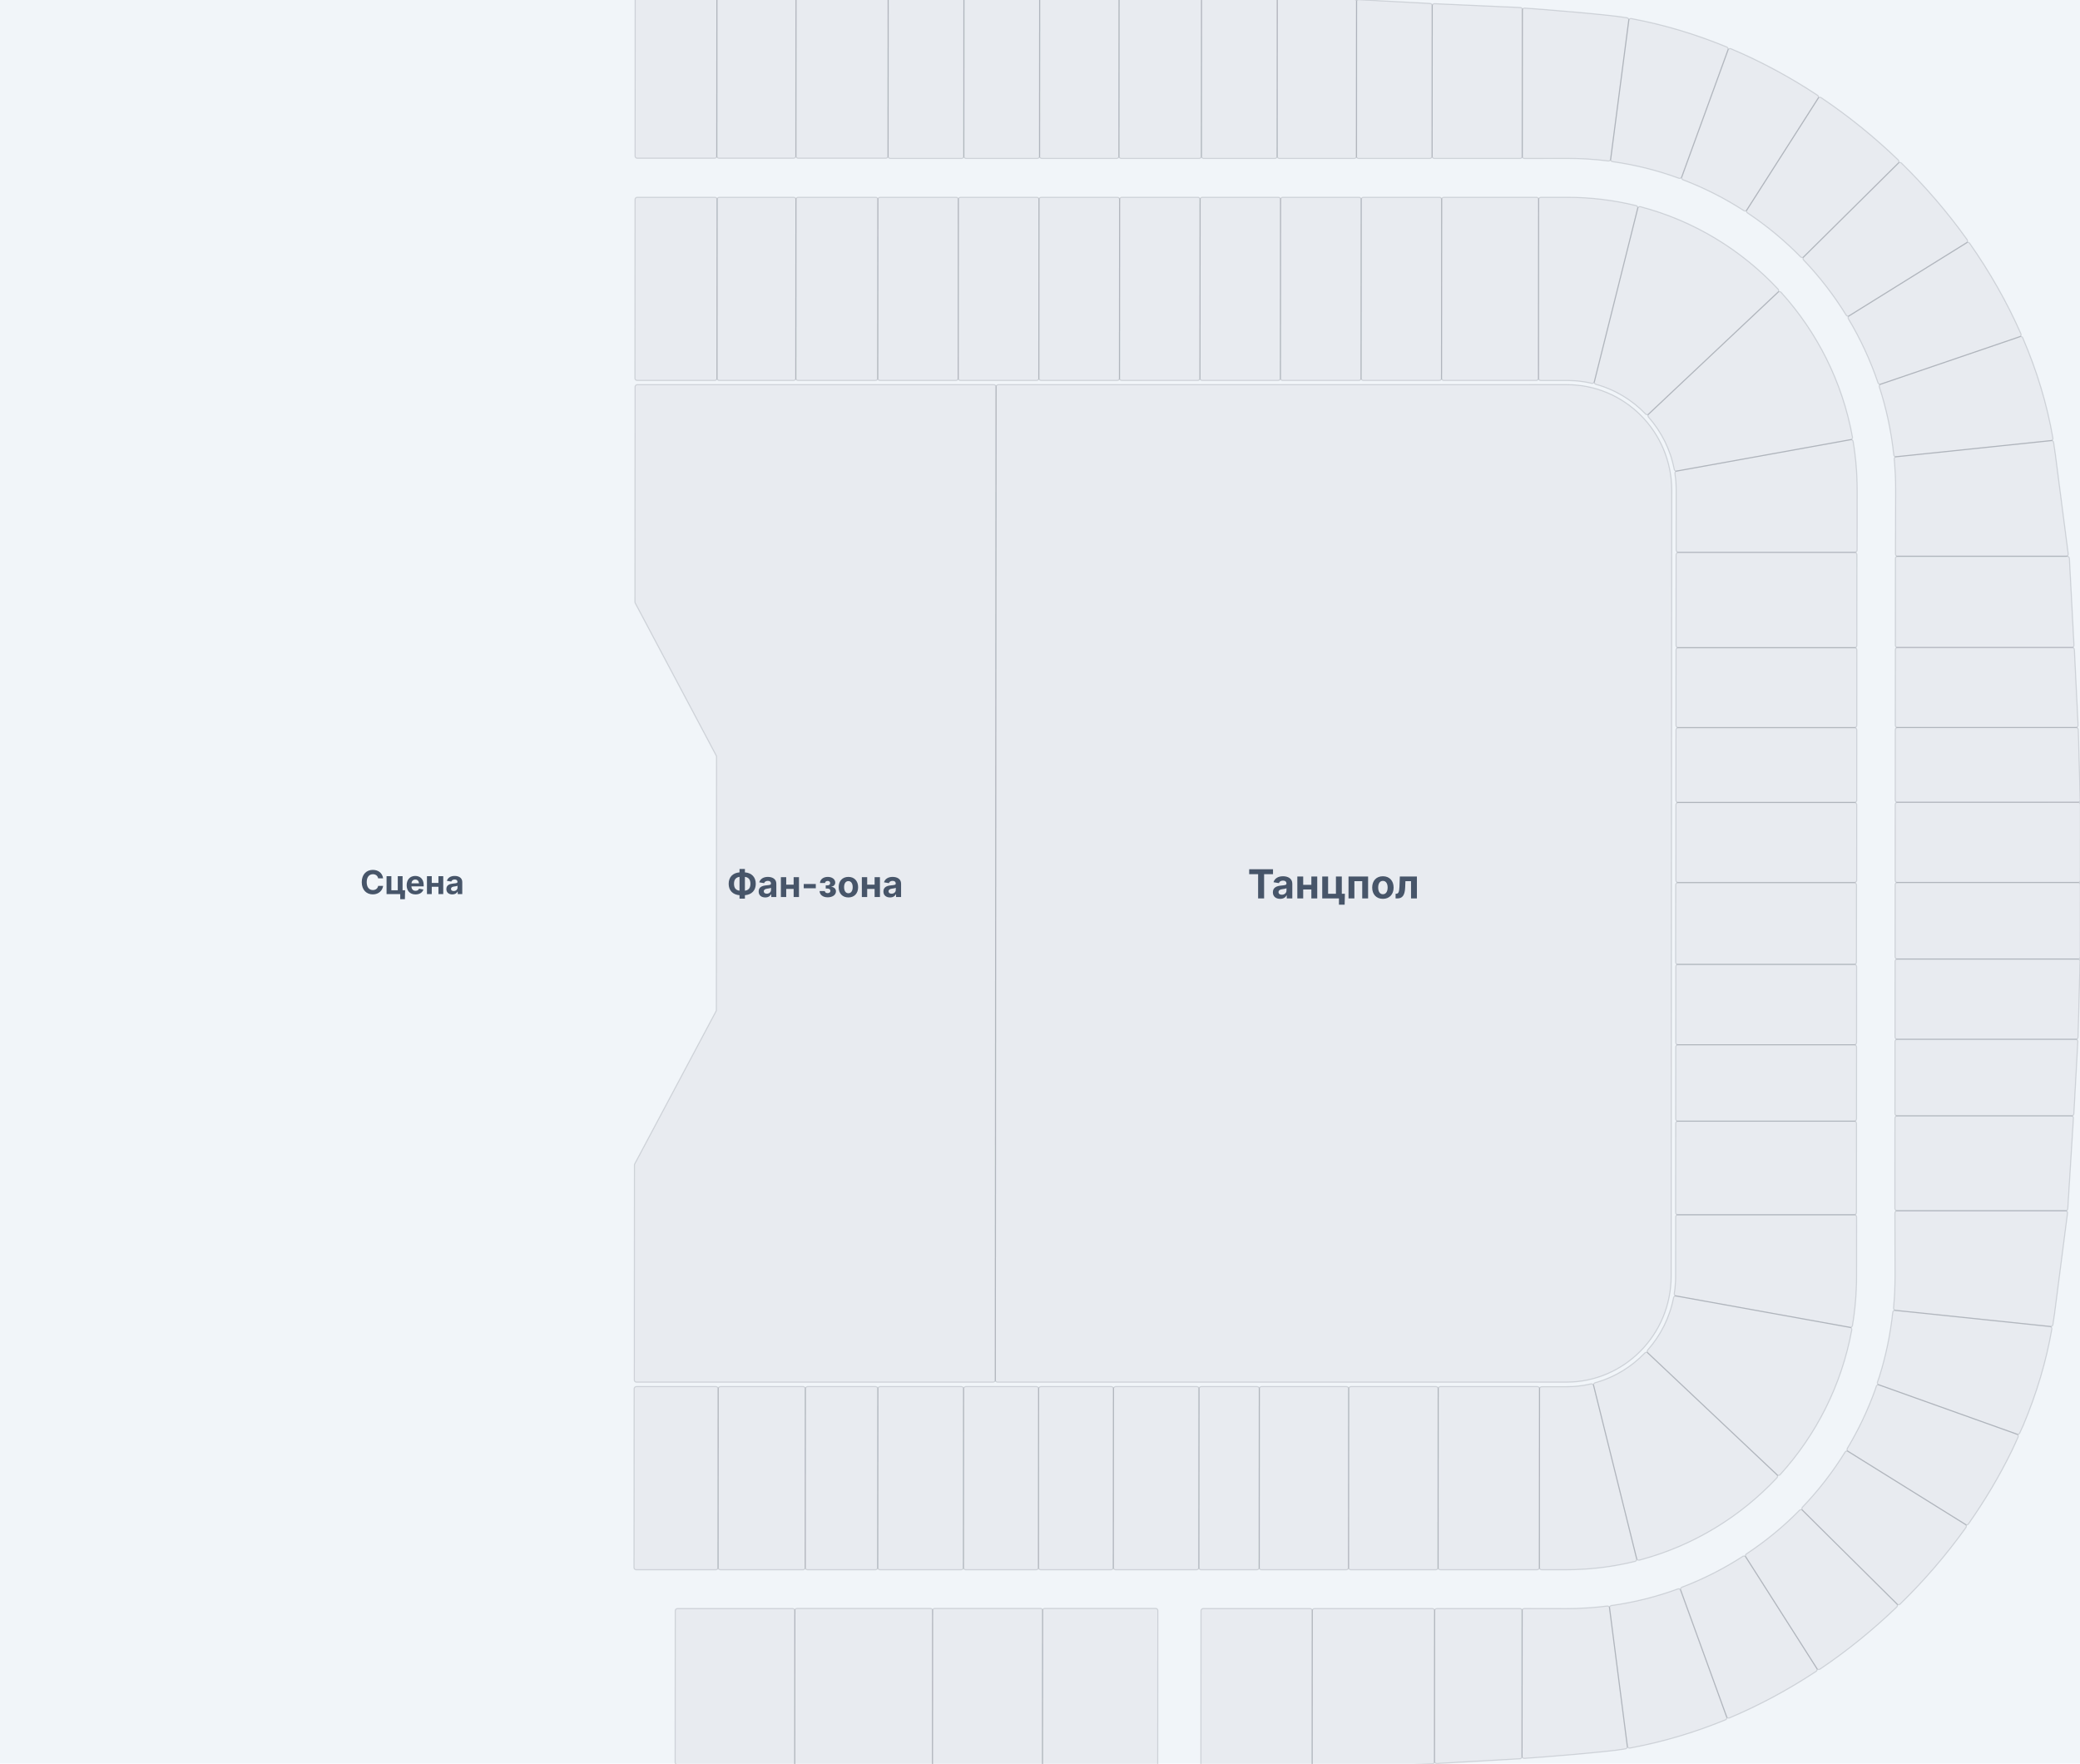
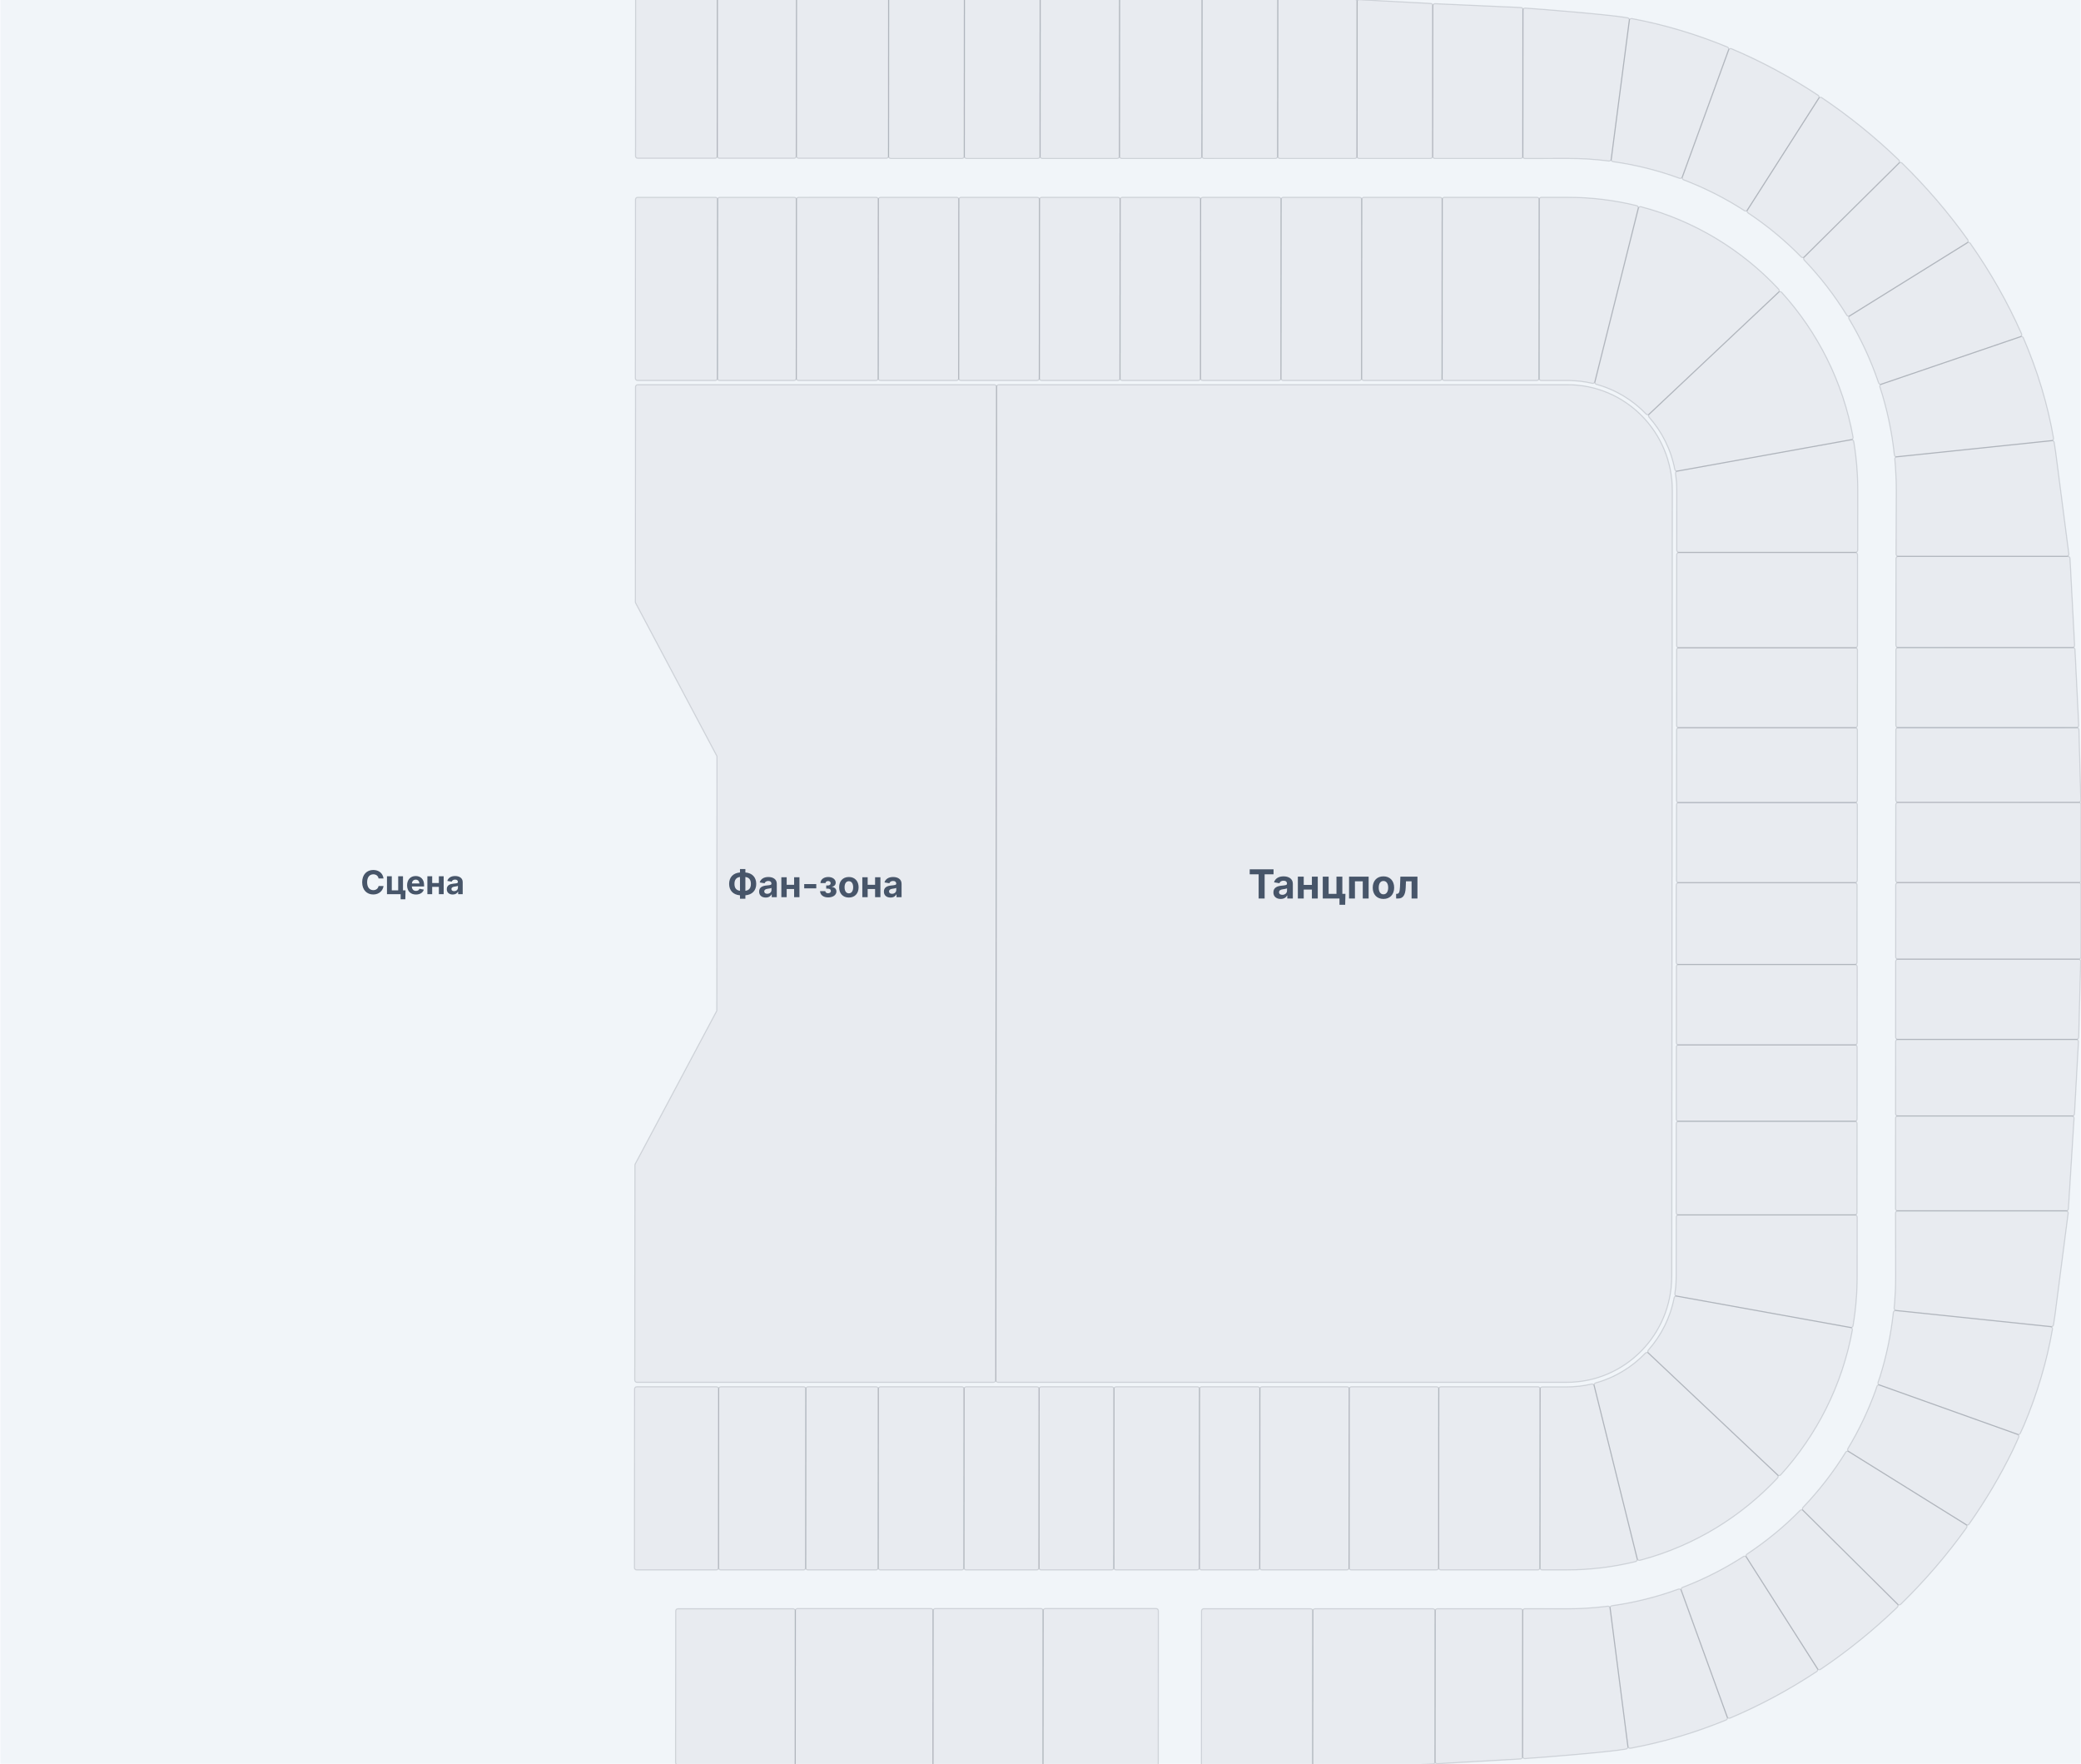
- <svg xmlns="http://www.w3.org/2000/svg" width="11413" height="9676" viewBox="0 0 11413 9676">
+ <svg xmlns="http://www.w3.org/2000/svg" width="1600" height="1356" viewBox="0 0 11413 9676">
  <rect x="0" y="0" width="11413" height="9676" fill="#f1f5f9" />
  <g id="luzhniki-concert-sectors" fill="rgba(15,23,42,0.04)" stroke="rgba(15,23,42,0.14)" stroke-width="6">
    <path data-id="103" data-type="level" data-name="Сектор C247" d="M 3933.724 -11.932 L 3933.052 856.34 C 3933.046 862.997 3927.7 868.394 3921.109 868.394 L 3496.498 868.399 C 3489.908 868.399 3484.57 863.002 3484.575 856.345 L 3485.247 -11.927 C 3485.252 -18.587 3490.599 -23.986 3497.19 -23.986 L 3921.801 -23.991 C 3928.391 -23.991 3933.729 -18.592 3933.724 -11.932 Z" />
    <path data-id="102" data-type="level" data-name="Сектор C246 (ограниченная видимость)" d="M 3945.039 -24.247 L 4354.735 -24.984 C 4361.316 -25.334 4366.928 -20.228 4367.269 -13.579 L 4366.612 856.335 C 4366.607 862.992 4361.26 868.389 4354.67 868.389 L 3944.975 868.394 C 3938.385 868.394 3933.046 862.997 3933.052 856.339 L 3933.724 -12.209 C 3933.729 -18.62 3938.701 -23.91 3945.039 -24.247 Z" />
    <path data-id="101" data-type="level" data-name="Сектор C245" d="M 4380.223 -26.006 L 4861.515 -26.011 C 4868.105 -26.011 4873.444 -20.612 4873.438 -13.952 L 4872.764 856.324 C 4872.759 862.984 4867.413 868.383 4860.822 868.384 L 4379.53 868.389 C 4372.94 868.389 4367.601 862.99 4367.607 856.33 L 4368.281 -13.946 C 4368.286 -20.607 4373.632 -26.006 4380.223 -26.006 Z" />
    <path data-id="100" data-type="level" data-name="Сектор C244" d="M 4885.38 -25.006 L 5277.175 -25.011 C 5283.766 -25.011 5289.104 -19.612 5289.099 -12.952 L 5288.425 857.324 C 5288.42 863.985 5283.073 869.384 5276.483 869.384 L 4884.687 869.388 C 4878.097 869.388 4872.758 863.989 4872.764 857.329 L 4873.438 -12.947 C 4873.443 -19.607 4878.789 -25.006 4885.38 -25.006 Z" />
    <path data-id="99" data-type="level" data-name="Сектор C243" d="M 5301.041 -25.011 L 5692.837 -25.015 C 5699.427 -25.015 5704.765 -19.616 5704.76 -12.956 L 5704.086 857.32 C 5704.081 863.98 5698.734 869.379 5692.144 869.379 L 5300.348 869.384 C 5293.758 869.384 5288.42 863.985 5288.425 857.324 L 5289.099 -12.952 C 5289.104 -19.612 5294.451 -25.011 5301.041 -25.011 Z" />
    <path data-id="98" data-type="level" data-name="Сектор C242" d="M 5716.703 -25.016 L 6128.386 -25.02 C 6134.977 -25.02 6140.315 -19.621 6140.31 -12.961 L 6139.636 857.315 C 6139.631 863.975 6134.284 869.374 6127.694 869.374 L 5716.01 869.379 C 5709.419 869.379 5704.081 863.98 5704.086 857.32 L 5704.76 -12.956 C 5704.765 -19.616 5710.112 -25.016 5716.703 -25.016 Z" />
    <path data-id="97" data-type="level" data-name="Сектор C241" d="M 6152.252 -25.02 L 6580.841 -25.025 C 6587.431 -25.025 6592.769 -19.626 6592.764 -12.966 L 6592.09 857.31 C 6592.085 863.97 6586.738 869.369 6580.148 869.369 L 6151.559 869.374 C 6144.969 869.374 6139.631 863.975 6139.636 857.315 L 6140.31 -12.961 C 6140.315 -19.621 6145.662 -25.02 6152.252 -25.02 Z" />
    <path data-id="96" data-type="level" data-name="Сектор C240" d="M 6604.706 -25.025 L 6996.502 -25.03 C 7003.092 -25.03 7008.431 -19.631 7008.425 -12.971 L 7007.751 857.305 C 7007.746 863.966 7002.4 869.365 6995.809 869.365 L 6604.014 869.369 C 6597.423 869.369 6592.085 863.97 6592.09 857.31 L 6592.764 -12.966 C 6592.769 -19.626 6598.116 -25.025 6604.706 -25.025 Z" />
    <path data-id="95" data-type="level" data-name="Сектор C239" d="M 7432.633 -3.126 C 7438.982 -2.804 7443.963 2.49 7443.958 8.912 L 7443.301 857.306 C 7443.296 863.963 7437.949 869.36 7431.359 869.36 L 7019.675 869.365 C 7013.085 869.365 7007.746 863.968 7007.751 857.311 L 7008.425 -11.971 C 7008.43 -18.628 7013.776 -24.025 7020.367 -24.025 C 7020.5 -24.025 7157.922 -17.059 7432.633 -3.126 Z" />
    <path data-id="94" data-type="level" data-name="Сектор C238" d="M 7847.311 18.922 C 7853.649 19.259 7858.613 24.548 7858.608 30.959 L 7857.968 857.301 C 7857.963 863.958 7852.616 869.355 7846.026 869.355 L 7454.23 869.36 C 7447.64 869.36 7442.301 863.963 7442.306 857.305 L 7442.963 10.133 C 7442.968 3.476 7448.314 -1.921 7454.905 -1.921 C 7455.044 -1.921 7585.846 5.026 7847.311 18.922 Z" />
    <path data-id="93" data-type="level" data-name="Сектор C237" d="M 8342.407 41.221 C 8348.786 41.506 8353.809 46.812 8353.804 53.262 L 8353.181 857.297 C 8353.176 863.954 8347.83 869.35 8341.239 869.35 L 7869.891 869.355 C 7863.301 869.355 7857.963 863.959 7857.968 857.303 L 7858.607 32.236 C 7858.612 25.579 7863.959 20.183 7870.549 20.183 C 7870.666 20.183 8027.952 27.195 8342.407 41.221 Z" />
    <path data-id="92" data-type="level" data-name="Сектор C236" d="M 8937.373 111.095 L 8837.894 872.969 C 8837.042 879.497 8831.14 884.136 8824.675 883.321 C 8750.686 873.988 8675.307 869.175 8598.802 869.176 C 8519.247 869.177 8440.898 869.332 8364.069 869.616 C 8357.504 869.64 8352.182 864.272 8352.187 857.642 L 8352.807 56.272 C 8352.813 49.385 8358.55 43.916 8365.357 44.316 C 8439.849 48.693 8824.139 79.837 8918.472 96.133 C 8921.534 96.661 8924.595 97.197 8927.653 97.738 C 8933.915 98.846 8938.205 104.728 8937.373 111.095 Z" />
    <path data-id="91" data-type="level" data-name="Сектор C235" d="M 9481.553 273.08 L 9227.51 971.019 C 9225.261 977.199 9218.499 980.406 9212.38 978.163 C 9095.926 935.481 8973.874 904.602 8847.628 886.956 C 8841.192 886.056 8836.696 880.048 8837.546 873.529 L 8936.808 111.998 C 8937.696 105.183 8944.054 100.526 8950.736 101.773 C 9131.198 135.431 9306.619 188.426 9474.934 257.847 C 9480.838 260.282 9483.757 267.026 9481.553 273.08 Z" />
    <path data-id="90" data-type="level" data-name="Сектор C234" d="M 9976.391 539.182 L 9584.906 1152.254 C 9581.368 1157.793 9574.065 1159.424 9568.573 1155.875 C 9464.169 1088.414 9352.42 1031.53 9234.814 986.706 C 9228.735 984.388 9225.66 977.533 9227.907 971.368 L 9481.941 274.239 C 9484.272 267.842 9491.408 264.674 9497.63 267.298 C 9663.793 337.404 9822.9 423.462 9972.942 522.663 C 9978.391 526.264 9979.924 533.65 9976.391 539.182 Z" />
    <path data-id="89" data-type="level" data-name="Сектор C233" d="M 10415.969 894.99 L 9896.495 1409.572 C 9891.843 1414.18 9884.375 1414.149 9879.796 1409.473 C 9791.399 1319.24 9693.727 1238.302 9588.339 1168.244 C 9582.917 1164.639 9581.405 1157.277 9584.926 1151.762 L 9976.103 539.18 C 9979.686 533.569 9987.124 531.983 9992.621 535.68 C 10143.805 637.33 10285.586 752.338 10415.871 877.772 C 10420.719 882.439 10420.754 890.25 10415.969 894.99 Z" />
    <path data-id="88" data-type="level" data-name="Сектор D232" d="M 10790.418 1332.145 L 10145.969 1732.799 C 10140.425 1736.246 10133.157 1734.545 10129.717 1728.968 C 10062.492 1619.996 9984.178 1518.731 9896.384 1426.784 C 9891.873 1422.059 9892.002 1414.535 9896.646 1409.937 L 10416.728 894.867 C 10421.312 890.326 10428.648 890.283 10433.261 894.788 C 10566.54 1024.983 10687.5 1166.114 10793.842 1314.943 C 10797.869 1320.581 10796.284 1328.498 10790.418 1332.145 Z" />
    <path data-id="87" data-type="level" data-name="Сектор D231" d="M 11081.951 1847.53 L 10319.429 2107.783 C 10313.262 2109.887 10306.558 2106.578 10304.449 2100.356 C 10262.582 1976.846 10207.95 1859.328 10142.14 1749.413 C 10138.774 1743.791 10140.551 1736.471 10146.089 1733.026 L 10791.625 1331.366 C 10796.937 1328.061 10803.882 1329.474 10807.491 1334.611 C 10918.711 1492.961 11013.451 1659.788 11088.987 1831.272 C 11091.833 1837.731 11088.579 1845.268 11081.951 1847.53 Z" />
    <path data-id="86" data-type="level" data-name="Сектор D230" d="M 11253.945 2417.7 L 10404.02 2506.307 C 10397.54 2506.981 10391.721 2502.248 10391.028 2495.701 C 10377.404 2366.931 10350.524 2242.179 10311.773 2122.864 C 10309.746 2116.621 10313.102 2109.892 10319.263 2107.791 L 11084.242 1846.752 C 11090.071 1844.763 11096.446 1847.602 11098.896 1853.303 C 11176.296 2033.305 11232.51 2218.231 11264.416 2403.684 C 11265.596 2410.542 11260.797 2416.986 11253.945 2417.7 Z" />
    <path data-id="85" data-type="level" data-name="Сектор D229" d="M 11348.628 3040.066 C 11348.623 3046.68 11343.312 3052.041 11336.765 3052.041 L 10412.084 3052.052 C 10405.514 3052.052 10400.201 3046.66 10400.241 3040.021 C 10400.915 2927.527 10401.339 2811.33 10401.431 2692.486 C 10401.476 2633.862 10398.779 2575.879 10393.462 2518.67 C 10392.854 2512.139 10397.598 2506.339 10404.059 2505.665 L 11255.296 2416.986 C 11261.526 2416.337 11267.194 2420.694 11268.201 2426.937 C 11271.504 2447.441 11274.507 2467.944 11277.202 2488.448 C 11283.172 2533.825 11306.98 2717.698 11348.628 3040.066 Z" />
    <path data-id="84" data-type="level" data-name="Сектор D228" d="M 10411.885 3052.052 L 11342.964 3052.041 C 11349.301 3052.041 11354.528 3057.051 11354.867 3063.448 L 11380.044 3539.788 C 11380.396 3546.438 11375.347 3552.122 11368.769 3552.482 C 11368.625 3552.49 11049.535 3552.5 10411.497 3552.511 C 10404.909 3552.511 10399.573 3547.112 10399.578 3540.452 L 10399.947 3064.111 C 10399.952 3057.451 10405.297 3052.052 10411.885 3052.052 Z" />
    <path data-id="83" data-type="level" data-name="Сектор D227" d="M 10411.497 3552.511 L 11370.327 3552.5 C 11376.682 3552.5 11381.917 3557.537 11382.231 3563.953 L 11402.578 3978.992 C 11402.904 3985.644 11397.834 3991.307 11391.254 3991.642 C 11391.121 3991.649 11064.422 3991.658 10411.157 3991.668 C 10404.569 3991.669 10399.233 3986.27 10399.238 3979.609 L 10399.559 3564.57 C 10399.564 3557.91 10404.909 3552.511 10411.497 3552.511 Z" />
    <path data-id="82" data-type="level" data-name="Сектор D226" d="M 10411.157 3991.668 L 11391.944 3991.658 C 11398.283 3991.658 11403.511 3996.669 11403.847 4003.067 L 11414.191 4388.963 C 11414.54 4395.614 11409.49 4401.296 11402.912 4401.655 C 11402.769 4401.662 11072.078 4401.672 10410.84 4401.683 C 10404.252 4401.683 10398.915 4396.284 10398.92 4389.624 L 10399.219 4003.728 C 10399.224 3997.068 10404.569 3991.669 10411.157 3991.668 Z" />
    <path data-id="81" data-type="level" data-name="Сектор D225" d="M 10410.844 4401.683 L 11403.26 4401.672 C 11409.85 4401.672 11415.189 4407.071 11415.184 4413.731 L 11414.861 4829.775 C 11414.856 4836.436 11409.51 4841.835 11402.919 4841.835 L 10410.503 4841.846 C 10403.913 4841.846 10398.574 4836.447 10398.579 4829.787 L 10398.902 4413.742 C 10398.907 4407.082 10404.253 4401.683 10410.844 4401.683 Z" />
    <path data-id="80" data-type="level" data-name="Сектор D224" d="M 10410.503 4841.846 L 11402.919 4841.835 C 11409.51 4841.835 11414.848 4847.234 11414.843 4853.894 L 11414.536 5249.839 C 11414.531 5256.5 11409.184 5261.899 11402.594 5261.899 L 10410.178 5261.91 C 10403.587 5261.91 10398.249 5256.511 10398.254 5249.851 L 10398.561 4853.905 C 10398.566 4847.245 10403.913 4841.846 10410.503 4841.846 Z" />
    <path data-id="79" data-type="level" data-name="Сектор D223" d="M 10410.173 5261.91 L 11401.604 5261.899 C 11408.192 5261.899 11413.528 5267.298 11413.523 5273.958 C 11413.523 5274.092 11409.834 5412.976 11402.455 5690.607 C 11402.131 5697.024 11396.888 5702.062 11390.533 5702.062 L 10409.832 5702.073 C 10403.244 5702.073 10397.908 5696.674 10397.913 5690.013 L 10398.235 5273.969 C 10398.24 5267.309 10403.585 5261.91 10410.173 5261.91 Z" />
    <path data-id="78" data-type="level" data-name="Сектор D222" d="M 10409.833 5702.073 L 11389.329 5702.062 C 11395.918 5702.062 11401.254 5707.461 11401.249 5714.121 C 11401.249 5714.268 11393.957 5846.471 11379.373 6110.729 C 11379.02 6117.122 11373.786 6122.126 11367.453 6122.126 L 10409.507 6122.137 C 10402.919 6122.137 10397.583 6116.738 10397.588 6110.077 L 10397.894 5714.132 C 10397.9 5707.472 10403.245 5702.073 10409.833 5702.073 Z" />
    <path data-id="77" data-type="level" data-name="Сектор D221" d="M 10409.507 6122.137 L 11365.139 6122.126 C 11371.727 6122.126 11377.063 6127.525 11377.058 6134.185 C 11377.058 6134.325 11366.735 6300.014 11346.089 6631.252 C 11345.754 6637.66 11340.515 6642.684 11334.168 6642.684 L 10409.104 6642.694 C 10402.516 6642.694 10397.179 6637.295 10397.185 6630.635 L 10397.569 6134.196 C 10397.574 6127.536 10402.919 6122.137 10409.507 6122.137 Z" />
    <path data-id="76" data-type="level" data-name="Сектор D220" d="M 11344.834 6654.658 C 11344.839 6648.045 11339.536 6642.684 11332.99 6642.684 L 10409.303 6642.694 C 10402.733 6642.694 10397.412 6648.086 10397.441 6654.724 C 10397.941 6767.221 10398.185 6883.416 10398.093 7002.26 C 10398.047 7060.885 10395.261 7118.867 10389.855 7176.076 C 10389.237 7182.608 10393.972 7188.407 10400.432 7189.081 L 11251.531 7277.742 C 11257.76 7278.39 11263.436 7274.033 11264.451 7267.79 C 11267.787 7247.286 11270.821 7226.783 11273.548 7206.279 C 11279.588 7160.901 11303.35 6977.028 11344.834 6654.658 Z" />
    <path data-id="75" data-type="level" data-name="Сектор D219" d="M 11248.192 7278.032 L 10398.404 7189.445 C 10391.925 7188.77 10386.099 7193.504 10385.396 7200.051 C 10372.311 7321.935 10347.357 7440.221 10311.707 7553.703 C 10309.693 7560.114 10303.66 7576.559 10301.578 7582.939 C 10299.541 7589.181 10302.887 7595.91 10309.045 7598.012 L 11067.645 7869.083 C 11073.471 7871.072 11079.85 7868.233 11082.309 7862.532 C 11085.758 7854.539 11099.126 7826.437 11102.491 7818.425 C 11174.918 7646.004 11227.878 7469.266 11258.641 7292.048 C 11259.832 7285.19 11255.043 7278.746 11248.192 7278.032 Z" />
    <path data-id="74" data-type="level" data-name="Сектор D218" d="M 11066.349 7868.305 L 10310.204 7598.019 C 10304.042 7595.916 10297.332 7599.224 10295.213 7605.447 C 10291.614 7616.016 10291.907 7616.492 10288.122 7626.973 C 10247.677 7738.966 10196.68 7845.833 10136.346 7946.344 C 10132.971 7951.966 10134.738 7959.286 10140.27 7962.731 L 10785.184 8364.376 C 10790.491 8367.682 10797.438 8366.269 10801.055 8361.131 C 10892.121 8231.759 10972.196 8096.729 11039.791 7958.123 C 11050.862 7935.422 11069.631 7893 11073.361 7884.562 C 11076.216 7878.104 11072.974 7870.567 11066.349 7868.305 Z" />
    <path data-id="73" data-type="level" data-name="Сектор D217" d="M 10783.978 8363.598 L 10140.149 7962.958 C 10134.61 7959.511 10127.341 7961.212 10123.891 7966.789 C 10056.498 8075.763 9978.027 8177.029 9890.091 8268.979 C 9885.572 8273.703 9885.69 8281.228 9890.326 8285.826 L 10409.61 8800.884 C 10414.187 8805.424 10421.524 8805.467 10426.143 8800.962 C 10559.624 8670.765 10680.803 8529.631 10787.375 8380.799 C 10791.411 8375.162 10789.839 8367.244 10783.978 8363.598 Z" />
    <path data-id="72" data-type="level" data-name="Сектор A216" d="M 10407.858 8799.756 L 9890.175 8286.191 C 9885.53 8281.583 9878.062 8281.614 9873.475 8286.289 C 9784.938 8376.525 9688.137 8455.455 9582.641 8525.516 C 9577.213 8529.12 9575.69 8536.483 9579.203 8541.997 L 9969.43 9154.57 C 9973.005 9160.181 9980.44 9161.767 9985.944 9158.07 C 10137.285 9056.417 10277.254 8942.411 10407.733 8816.974 C 10412.589 8812.307 10412.636 8804.496 10407.858 8799.756 Z" />
    <path data-id="71" data-type="level" data-name="Сектор A215" d="M 9968.725 9153.563 L 9579.183 8542.51 C 9575.653 8536.971 9568.352 8535.341 9562.855 8538.89 C 9458.346 8606.353 9346.51 8663.24 9228.833 8708.067 C 9222.751 8710.384 9219.666 8717.239 9221.903 8723.404 L 9473.864 9418.518 C 9476.185 9424.914 9483.317 9428.082 9489.543 9425.458 C 9655.815 9355.349 9815.054 9269.287 9965.251 9170.083 C 9970.705 9166.482 9972.249 9159.096 9968.725 9153.563 Z" />
    <path data-id="70" data-type="level" data-name="Сектор A214" d="M 9474.468 9420.682 L 9221.505 8724.759 C 9219.265 8718.577 9212.509 8715.372 9206.386 8717.615 C 9089.866 8760.3 8967.766 8791.18 8841.492 8808.83 C 8835.055 8809.73 8830.55 8815.737 8831.39 8822.256 L 8929.475 9580.77 C 8930.352 9587.586 8936.703 9592.243 8943.387 9590.996 C 9123.901 9557.333 9299.403 9505.339 9467.826 9435.914 C 9473.733 9433.479 9476.663 9426.735 9474.468 9420.682 Z" />
    <path data-id="69" data-type="level" data-name="Сектор A213" d="M 8929.044 9581.673 L 8831.738 8821.81 C 8830.895 8815.284 8825.001 8810.645 8818.534 8811.461 C 8744.531 8820.795 8669.145 8825.609 8592.64 8825.61 C 8513.085 8825.61 8440.702 8825.457 8363.874 8825.175 C 8357.309 8825.151 8351.978 8830.519 8351.973 8837.149 L 8351.355 9635.505 C 8351.35 9642.392 8357.078 9647.86 8363.886 9647.46 C 8438.385 9643.082 8815.762 9612.933 8910.119 9596.636 C 8913.182 9596.107 8916.244 9595.573 8919.303 9595.031 C 8925.567 9593.922 8929.866 9588.041 8929.044 9581.673 Z" />
    <path data-id="68" data-type="level" data-name="Сектор A212" d="M 7883.618 8825.447 L 8340.049 8825.442 C 8346.64 8825.442 8351.978 8830.838 8351.973 8837.494 L 8351.353 9637.49 C 8351.348 9643.944 8346.311 9649.252 8339.928 9649.531 L 7883.475 9675.613 C 7876.891 9675.901 7871.326 9670.744 7871.046 9664.093 C 7871.039 9663.978 7871.249 9388.446 7871.675 8837.5 C 7871.68 8830.843 7877.027 8825.447 7883.618 8825.447 Z" />
    <path data-id="67" data-type="level" data-name="Сектор A211" d="M 7212.394 8825.455 L 7859.752 8825.447 C 7866.342 8825.447 7871.68 8830.849 7871.675 8837.512 L 7871.034 9665.358 C 7871.029 9671.865 7865.922 9677.2 7859.489 9677.417 C 7745.26 9682.064 7659.588 9685.215 7602.474 9686.869 C 7519.042 9689.285 7388.924 9692.239 7212.118 9695.731 C 7205.531 9695.946 7200.017 9690.727 7199.796 9684.068 C 7199.796 9683.978 7200.015 9401.796 7200.452 8837.52 C 7200.457 8830.856 7205.804 8825.455 7212.394 8825.455 Z" />
    <path data-id="66" data-type="level" data-name="Сектор A210" d="M 6601.829 8825.461 L 7188.528 8825.455 C 7195.119 8825.455 7200.457 8830.854 7200.452 8837.514 L 7199.796 9684.676 C 7199.791 9691.337 7194.444 9696.736 7187.854 9696.736 L 6601.141 9713.826 C 6594.551 9713.826 6589.213 9708.427 6589.218 9701.767 L 6589.887 8837.521 C 6589.892 8830.861 6595.239 8825.461 6601.829 8825.461 Z" />
    <path data-id="65" data-type="level" data-name="Сектор A209" d="M 5732.72 8824.466 L 6341.296 8824.459 C 6347.886 8824.459 6353.225 8829.858 6353.219 8836.518 L 6352.547 9704.785 C 6352.542 9711.445 6347.195 9716.844 6340.605 9716.844 L 5732.028 9717.856 C 5725.438 9717.856 5720.099 9712.457 5720.105 9705.797 L 5720.778 8836.525 C 5720.783 8829.865 5726.13 8824.466 5732.72 8824.466 Z" />
    <path data-id="64" data-type="level" data-name="Сектор A208" d="M 5129.116 8824.473 L 5708.854 8824.466 C 5715.445 8824.466 5720.783 8829.865 5720.778 8836.525 L 5720.104 9706.802 C 5720.099 9713.462 5714.752 9718.861 5708.162 9718.861 L 5128.423 9718.867 C 5121.833 9718.867 5116.495 9713.468 5116.5 9706.808 L 5117.174 8836.532 C 5117.179 8829.872 5122.526 8824.473 5129.116 8824.473 Z" />
    <path data-id="63" data-type="level" data-name="Сектор A207" d="M 4373.368 8824.481 L 5105.25 8824.473 C 5111.841 8824.473 5117.179 8829.872 5117.174 8836.532 L 5116.501 9705.803 C 5116.496 9712.463 5111.149 9717.863 5104.559 9717.863 L 4372.676 9717.871 C 4366.086 9717.871 4360.748 9712.472 4360.753 9705.812 L 4361.426 8836.54 C 4361.431 8829.88 4366.778 8824.481 4373.368 8824.481 Z" />
    <path data-id="62" data-type="level" data-name="Сектор A206 (ограниченная видимость)" d="M 3717.06 8825.493 L 4349.502 8825.486 C 4356.092 8825.486 4361.43 8830.888 4361.425 8837.551 L 4360.753 9705.806 C 4360.748 9712.469 4355.401 9717.871 4348.811 9717.871 L 3716 9681.483 L 3716 9681.483 C 3709.568 9681.266 3704.469 9675.931 3704.474 9669.425 L 3705.118 8837.558 C 3705.123 8830.895 3710.47 8825.493 3717.06 8825.493 Z" />
    <path data-id="41" data-type="level" data-name="Сектор C141 (ограниченная видимость)" d="M 3922.154 2087.383 L 3495.554 2087.388 C 3488.964 2087.388 3483.626 2081.989 3483.631 2075.329 L 3484.39 1094.51 C 3484.396 1087.85 3489.742 1082.45 3496.333 1082.45 L 3922.932 1082.446 C 3929.523 1082.446 3934.861 1087.845 3934.856 1094.505 L 3934.096 2075.324 C 3934.091 2081.984 3928.744 2087.383 3922.154 2087.383 Z" />
    <path data-id="40" data-type="level" data-name="Сектор C140" d="M 4354.72 2087.379 L 3946.02 2087.383 C 3939.429 2087.383 3934.091 2081.984 3934.096 2075.324 L 3934.856 1094.505 C 3934.861 1087.845 3940.208 1082.445 3946.798 1082.445 L 4355.499 1082.441 C 4362.089 1082.441 4367.427 1087.84 4367.422 1094.5 L 4366.663 2075.319 C 4366.657 2081.979 4361.311 2087.379 4354.72 2087.379 Z" />
    <path data-id="39" data-type="level" data-name="Сектор C139" d="M 4804.191 2087.374 L 4378.586 2087.378 C 4371.996 2087.378 4366.657 2081.979 4366.663 2075.319 L 4367.422 1094.5 C 4367.427 1087.84 4372.774 1082.441 4379.364 1082.441 L 4804.97 1082.436 C 4811.56 1082.436 4816.898 1087.835 4816.893 1094.495 L 4816.134 2075.314 C 4816.128 2081.974 4810.782 2087.374 4804.191 2087.374 Z" />
    <path data-id="38" data-type="level" data-name="Сектор C138" d="M 5245.707 2087.369 L 4828.057 2087.373 C 4821.467 2087.373 4816.128 2081.974 4816.134 2075.314 L 4816.893 1094.495 C 4816.898 1087.835 4822.245 1082.436 4828.835 1082.436 L 5246.486 1082.431 C 5253.076 1082.431 5258.414 1087.83 5258.409 1094.49 L 5257.649 2075.309 C 5257.644 2081.97 5252.298 2087.369 5245.707 2087.369 Z" />
    <path data-id="37" data-type="level" data-name="Сектор C137" d="M 5688.218 2087.364 L 5269.573 2087.368 C 5262.983 2087.369 5257.644 2081.97 5257.649 2075.309 L 5258.409 1094.49 C 5258.414 1087.83 5263.761 1082.431 5270.351 1082.431 L 5688.996 1082.426 C 5695.586 1082.426 5700.925 1087.825 5700.919 1094.485 L 5700.16 2075.304 C 5700.155 2081.965 5694.808 2087.364 5688.218 2087.364 Z" />
    <path data-id="36" data-type="level" data-name="Сектор C136" d="M 6130.728 2087.359 L 5712.083 2087.364 C 5705.493 2087.364 5700.155 2081.965 5700.16 2075.304 L 5700.919 1094.485 C 5700.925 1087.825 5706.271 1082.426 5712.862 1082.426 L 6131.506 1082.421 C 6138.096 1082.421 6143.435 1087.82 6143.43 1094.48 L 6142.67 2075.3 C 6142.665 2081.96 6137.318 2087.359 6130.728 2087.359 Z" />
    <path data-id="35" data-type="level" data-name="Сектор C135" d="M 6572.244 2087.354 L 6154.594 2087.359 C 6148.003 2087.359 6142.665 2081.96 6142.67 2075.3 L 6143.43 1094.48 C 6143.435 1087.82 6148.782 1082.421 6155.372 1082.421 L 6573.022 1082.416 C 6579.612 1082.416 6584.951 1087.815 6584.946 1094.475 L 6584.186 2075.295 C 6584.181 2081.955 6578.834 2087.354 6572.244 2087.354 Z" />
    <path data-id="34" data-type="level" data-name="Сектор C134" d="M 7013.76 2087.349 L 6596.109 2087.354 C 6589.519 2087.354 6584.181 2081.955 6584.186 2075.295 L 6584.946 1094.475 C 6584.951 1087.815 6590.297 1082.416 6596.888 1082.416 L 7014.538 1082.411 C 7021.128 1082.411 7026.467 1087.81 7026.461 1094.471 L 7025.702 2075.29 C 7025.697 2081.95 7020.35 2087.349 7013.76 2087.349 Z" />
    <path data-id="33" data-type="level" data-name="Сектор C133" d="M 7456.27 2087.344 L 7037.625 2087.349 C 7031.035 2087.349 7025.697 2081.95 7025.702 2075.29 L 7026.461 1094.471 C 7026.467 1087.81 7031.813 1082.411 7038.404 1082.411 L 7457.048 1082.406 C 7463.638 1082.406 7468.977 1087.805 7468.972 1094.466 L 7468.212 2075.285 C 7468.207 2081.945 7462.86 2087.344 7456.27 2087.344 Z" />
    <path data-id="32" data-type="level" data-name="Сектор C132" d="M 7897.786 2087.339 L 7480.136 2087.344 C 7473.545 2087.344 7468.207 2081.945 7468.212 2075.285 L 7468.972 1094.466 C 7468.977 1087.805 7474.324 1082.406 7480.914 1082.406 L 7898.564 1082.402 C 7905.154 1082.402 7910.493 1087.801 7910.488 1094.461 L 7909.728 2075.28 C 7909.723 2081.94 7904.376 2087.339 7897.786 2087.339 Z" />
    <path data-id="31" data-type="level" data-name="Сектор C131" d="M 8429.792 2087.333 L 7921.651 2087.339 C 7915.061 2087.339 7909.723 2081.94 7909.728 2075.28 L 7910.488 1094.461 C 7910.493 1087.801 7915.839 1082.401 7922.43 1082.401 L 8430.571 1082.396 C 8437.161 1082.396 8442.499 1087.795 8442.494 1094.455 L 8441.735 2075.274 C 8441.729 2081.934 8436.383 2087.333 8429.792 2087.333 Z" />
    <path data-id="30" data-type="level" data-name="Сектор C130" d="M 8748.088 2094.285 C 8746.502 2100.631 8740.195 2104.57 8733.89 2103.102 C 8693.561 2093.716 8651.668 2088.445 8608.666 2087.738 L 8598.767 2087.658 L 8453.653 2087.659 C 8447.065 2087.66 8441.729 2082.259 8441.734 2075.597 L 8442.494 1094.459 C 8442.499 1087.797 8447.843 1082.395 8454.431 1082.395 L 8599.545 1082.394 C 8729.703 1082.392 8856.21 1098.193 8977.271 1128.004 C 8983.719 1129.593 8987.659 1136.176 8986.032 1142.685 L 8748.088 2094.285 Z" />
    <path data-id="29" data-type="level" data-name="Сектор C129" d="M 9029.101 2271.553 C 8955.543 2194.822 8861.965 2137.779 8756.839 2108.896 C 8750.545 2107.167 8746.761 2100.691 8748.361 2094.298 L 8986.441 1142.76 C 8988.068 1136.26 8994.624 1132.348 9001.042 1134.032 C 9294.29 1211.013 9554.625 1370.375 9756.43 1586.21 C 9760.982 1591.079 9760.745 1598.766 9755.891 1603.337 L 9045.843 2272.018 C 9041.071 2276.512 9033.636 2276.284 9029.101 2271.553 Z" />
    <path data-id="28" data-type="level" data-name="Сектор D128" d="M 9186.298 2574.972 C 9165.354 2466.245 9115.557 2368.042 9045.267 2288.746 C 9040.917 2283.839 9041.216 2276.326 9045.989 2271.831 L 9755.93 1603.164 C 9760.785 1598.59 9768.393 1598.898 9772.874 1603.838 C 9970.588 1821.828 10109.6 2095.131 10164.588 2398.163 C 10165.784 2404.748 10161.46 2411.068 10154.938 2412.245 L 9200.105 2584.579 C 9193.674 2585.741 9187.546 2581.451 9186.298 2574.972 Z" />
    <path data-id="27" data-type="level" data-name="Сектор D127" d="M 10178.224 3029.946 L 9208.928 3029.956 C 9202.34 3029.956 9197.002 3024.553 9197.008 3017.889 L 9197.26 2691.593 C 9197.285 2659.849 9194.896 2628.682 9190.26 2598.273 C 9189.27 2591.777 9193.554 2585.661 9199.952 2584.506 L 10154.538 2412.099 C 10161.077 2410.918 10167.3 2415.365 10168.399 2421.989 C 10182.949 2509.647 10190.487 2599.713 10190.416 2691.582 L 10190.163 3017.878 C 10190.158 3024.542 10184.812 3029.946 10178.224 3029.946 Z" />
    <path data-id="26" data-type="level" data-name="Сектор D126" d="M 9208.675 3030.961 L 10177.226 3030.951 C 10183.816 3030.951 10189.154 3036.35 10189.149 3043.01 L 10188.763 3541.459 C 10188.758 3548.119 10183.411 3553.518 10176.821 3553.518 L 9208.27 3553.529 C 9201.68 3553.529 9196.342 3548.13 9196.347 3541.47 L 9196.733 3043.021 C 9196.738 3036.361 9202.085 3030.961 9208.675 3030.961 Z" />
    <path data-id="25" data-type="level" data-name="Сектор D125" d="M 9208.27 3553.529 L 10176.821 3553.518 C 10183.411 3553.518 10188.75 3558.917 10188.745 3565.577 L 10188.424 3979.612 C 10188.419 3986.272 10183.072 3991.671 10176.482 3991.671 L 9207.931 3991.682 C 9201.341 3991.682 9196.002 3986.283 9196.008 3979.623 L 9196.328 3565.588 C 9196.333 3558.928 9201.68 3553.529 9208.27 3553.529 Z" />
    <path data-id="24" data-type="level" data-name="Сектор D124" d="M 9207.93 3992.687 L 10176.481 3992.676 C 10183.071 3992.676 10188.41 3998.075 10188.404 4004.735 L 10188.106 4390.631 C 10188.1 4397.291 10182.754 4402.691 10176.163 4402.691 L 9207.613 4402.701 C 9201.022 4402.701 9195.684 4397.302 9195.689 4390.642 L 9195.988 4004.746 C 9195.993 3998.086 9201.34 3992.687 9207.93 3992.687 Z" />
    <path data-id="23" data-type="level" data-name="Сектор D123" d="M 9207.613 4402.701 L 10176.163 4402.691 C 10182.754 4402.691 10188.092 4408.09 10188.087 4414.75 L 10187.765 4829.789 C 10187.76 4836.449 10182.414 4841.848 10175.823 4841.848 L 9207.273 4841.859 C 9200.682 4841.859 9195.344 4836.46 9195.349 4829.8 L 9195.671 4414.761 C 9195.676 4408.101 9201.022 4402.701 9207.613 4402.701 Z" />
    <path data-id="22" data-type="level" data-name="Сектор D122" d="M 9206.278 4842.864 L 10174.828 4842.853 C 10181.418 4842.853 10186.757 4848.252 10186.752 4854.913 L 10186.423 5278.996 C 10186.418 5285.656 10181.071 5291.056 10174.481 5291.056 L 9205.93 5291.066 C 9199.34 5291.066 9194.002 5285.667 9194.007 5279.007 L 9194.335 4854.924 C 9194.34 4848.263 9199.687 4842.864 9206.278 4842.864 Z" />
    <path data-id="21" data-type="level" data-name="Сектор D121" d="M 9206.925 5291.066 L 10175.475 5291.056 C 10182.066 5291.056 10187.404 5296.455 10187.399 5303.115 L 10187.076 5720.164 C 10187.071 5726.824 10181.724 5732.223 10175.134 5732.223 L 9206.583 5732.234 C 9199.993 5732.234 9194.654 5726.835 9194.66 5720.175 L 9194.983 5303.126 C 9194.988 5296.466 9200.334 5291.066 9206.925 5291.066 Z" />
    <path data-id="20" data-type="level" data-name="Сектор D120" d="M 9206.583 5732.234 L 10175.134 5732.223 C 10181.724 5732.223 10187.062 5737.622 10187.057 5744.282 L 10186.751 6139.223 C 10186.746 6145.883 10181.399 6151.282 10174.809 6151.282 L 9206.259 6151.293 C 9199.668 6151.293 9194.33 6145.894 9194.335 6139.234 L 9194.641 5744.293 C 9194.646 5737.633 9199.993 5732.234 9206.583 5732.234 Z" />
    <path data-id="19" data-type="level" data-name="Сектор D119" d="M 9206.259 6151.293 L 10174.809 6151.282 C 10181.399 6151.282 10186.738 6156.681 10186.733 6163.341 L 10186.354 6652.746 C 10186.348 6659.406 10181.002 6664.805 10174.411 6664.806 L 9205.861 6664.816 C 9199.271 6664.816 9193.932 6659.417 9193.937 6652.757 L 9194.316 6163.352 C 9194.322 6156.692 9199.668 6151.293 9206.259 6151.293 Z" />
    <path data-id="18" data-type="level" data-name="Сектор D118" d="M 10150.691 7282.652 L 9196.445 7110.261 C 9190.051 7109.106 9185.774 7102.992 9186.777 7096.498 C 9191.002 7069.135 9193.426 7041.16 9193.9 7012.715 L 9193.987 7002.708 L 9194.24 6676.884 C 9194.245 6670.22 9199.59 6664.816 9206.178 6664.816 L 10175.41 6664.806 C 10181.997 6664.805 10187.334 6670.209 10187.329 6676.873 L 10187.077 7002.697 C 10187.006 7094.731 10179.299 7184.953 10164.567 7272.765 C 10163.456 7279.388 10157.227 7283.834 10150.691 7282.652 Z" />
    <path data-id="17" data-type="level" data-name="Сектор D117" d="M 9750.724 8091.596 L 9042 7423.021 C 9037.238 7418.528 9036.945 7411.021 9041.295 7406.112 C 9111.629 7326.725 9161.558 7228.473 9182.721 7119.796 C 9183.983 7113.317 9190.116 7109.033 9196.544 7110.193 L 10151.165 7282.543 C 10157.687 7283.72 10162.001 7290.044 10160.794 7296.63 C 10105.246 7599.664 9965.762 7872.955 9767.669 8090.923 C 9763.18 8095.864 9755.572 8096.169 9750.724 8091.596 Z" />
    <path data-id="16" data-type="level" data-name="Сектор A116" d="M 8980.325 8551.018 L 8744.096 7600.823 C 8742.509 7594.437 8746.293 7587.968 8752.58 7586.234 C 8857.64 7557.257 8951.214 7500.071 9024.827 7423.231 C 9029.366 7418.493 9036.801 7418.262 9041.567 7422.757 L 9749.882 8090.88 C 9754.726 8095.45 9754.937 8103.149 9750.378 8108.016 C 9551.208 8320.618 9295.323 8478.362 9007.248 8556.464 C 9003.935 8557.361 8999.234 8558.601 8994.867 8559.744 C 8988.461 8561.42 8981.937 8557.502 8980.325 8551.018 Z" />
    <path data-id="15" data-type="level" data-name="Сектор A115" d="M 8593.751 8612.392 L 8458.546 8612.394 C 8451.958 8612.394 8446.62 8606.994 8446.625 8600.332 L 8447.384 7620.251 C 8447.389 7613.589 8452.735 7608.188 8459.324 7608.188 L 8594.528 7608.187 C 8641.015 7608.186 8686.264 7602.827 8729.709 7592.694 C 8736.058 7591.212 8742.416 7595.096 8744.004 7601.485 L 8980.293 8552.125 C 8981.911 8558.633 8977.959 8565.218 8971.507 8566.805 C 8850.406 8596.599 8723.896 8612.391 8593.751 8612.392 Z" />
    <path data-id="14" data-type="level" data-name="Сектор A114" d="M 8434.683 8612.394 L 7902.676 8612.4 C 7896.086 8612.4 7890.748 8607.001 7890.753 8600.341 L 7891.512 7619.522 C 7891.517 7612.862 7896.864 7607.462 7903.455 7607.462 L 8435.461 7607.456 C 8442.052 7607.456 8447.39 7612.855 8447.385 7619.516 L 8446.625 8600.335 C 8446.62 8606.995 8441.273 8612.394 8434.683 8612.394 Z" />
    <path data-id="13" data-type="level" data-name="Сектор A113" d="M 7878.81 8612.4 L 7411.44 8612.406 C 7404.85 8612.406 7399.511 8607.007 7399.517 8600.346 L 7400.276 7619.527 C 7400.281 7612.867 7405.628 7607.468 7412.218 7607.468 L 7879.589 7607.463 C 7886.179 7607.463 7891.517 7612.862 7891.512 7619.522 L 7890.753 8600.341 C 7890.748 8607.001 7885.401 8612.4 7878.81 8612.4 Z" />
    <path data-id="12" data-type="level" data-name="Сектор A112" d="M 7387.574 8612.406 L 6921.198 8612.411 C 6914.608 8612.411 6909.27 8607.012 6909.275 8600.352 L 6910.034 7619.533 C 6910.04 7612.872 6915.386 7607.473 6921.977 7607.473 L 7388.353 7607.468 C 7394.943 7607.468 7400.281 7612.867 7400.276 7619.527 L 7399.517 8600.346 C 7399.511 8607.007 7394.165 8612.406 7387.574 8612.406 Z" />
    <path data-id="11" data-type="level" data-name="Сектор A111" d="M 6897.333 8612.411 L 6590.061 8612.415 C 6583.471 8612.415 6578.133 8607.016 6578.138 8600.356 L 6578.898 7619.536 C 6578.903 7612.876 6584.249 7607.477 6590.84 7607.477 L 6898.111 7607.473 C 6904.701 7607.473 6910.04 7612.872 6910.034 7619.533 L 6909.275 8600.352 C 6909.27 8607.012 6903.923 8612.411 6897.333 8612.411 Z" />
    <path data-id="10" data-type="level" data-name="Сектор A110 (VIP)" d="M 6566.196 8612.415 L 6120.702 8612.42 C 6114.112 8612.42 6108.774 8607.021 6108.779 8600.361 L 6109.538 7619.541 C 6109.544 7612.881 6114.89 7607.482 6121.481 7607.482 L 6566.974 7607.477 C 6573.564 7607.477 6578.903 7612.876 6578.898 7619.536 L 6578.138 8600.356 C 6578.133 8607.016 6572.786 8612.415 6566.196 8612.415 Z" />
    <path data-id="9" data-type="level" data-name="Сектор A109" d="M 6096.837 8612.42 L 5710.013 8612.424 C 5703.423 8612.424 5698.084 8607.025 5698.089 8600.365 L 5698.849 7619.546 C 5698.854 7612.886 5704.201 7607.487 5710.791 7607.487 L 6097.615 7607.482 C 6104.205 7607.482 6109.544 7612.881 6109.538 7619.541 L 6108.779 8600.361 C 6108.774 8607.021 6103.427 8612.42 6096.837 8612.42 Z" />
    <path data-id="8" data-type="level" data-name="Сектор A108 (VIP)" d="M 5686.147 8612.425 L 5298.329 8612.429 C 5291.739 8612.429 5286.401 8607.03 5286.406 8600.37 L 5287.165 7619.551 C 5287.171 7612.89 5292.517 7607.491 5299.108 7607.491 L 5686.926 7607.487 C 5693.516 7607.487 5698.854 7612.886 5698.849 7619.546 L 5698.089 8600.365 C 5698.084 8607.025 5692.738 8612.425 5686.147 8612.425 Z" />
    <path data-id="7" data-type="level" data-name="Сектор A107 (VIP)" d="M 5274.464 8612.429 L 4827.976 8612.434 C 4821.385 8612.434 4816.047 8607.035 4816.052 8600.375 L 4816.812 7619.556 C 4816.817 7612.896 4822.164 7607.497 4828.754 7607.496 L 5275.242 7607.491 C 5281.832 7607.491 5287.171 7612.89 5287.165 7619.551 L 5286.406 8600.37 C 5286.401 8607.03 5281.054 8612.429 5274.464 8612.429 Z" />
    <path data-id="6" data-type="level" data-name="Сектор A106" d="M 4804.11 8612.434 L 4430.214 8612.439 C 4423.623 8612.439 4418.285 8607.04 4418.29 8600.379 L 4419.05 7619.56 C 4419.055 7612.9 4424.402 7607.501 4430.992 7607.501 L 4804.888 7607.497 C 4811.479 7607.497 4816.817 7612.896 4816.812 7619.556 L 4816.052 8600.375 C 4816.047 8607.035 4810.7 8612.434 4804.11 8612.434 Z" />
    <path data-id="5" data-type="level" data-name="Сектор A105" d="M 4406.348 8612.439 L 3951.905 8612.444 C 3945.314 8612.444 3939.976 8607.045 3939.981 8600.385 L 3940.741 7619.566 C 3940.746 7612.905 3946.093 7607.506 3952.683 7607.506 L 4407.126 7607.501 C 4413.717 7607.501 4419.055 7612.9 4419.05 7619.56 L 4418.29 8600.379 C 4418.285 8607.04 4412.938 8612.439 4406.348 8612.439 Z" />
    <path data-id="4" data-type="level" data-name="Сектор A104 (ограниченная видимость)" d="M 3928.039 8612.444 L 3490.501 8612.449 C 3483.91 8612.449 3478.572 8607.05 3478.577 8600.39 L 3479.337 7619.571 C 3479.342 7612.91 3484.689 7607.511 3491.279 7607.511 L 3928.817 7607.506 C 3935.408 7607.506 3940.746 7612.905 3940.741 7619.566 L 3939.981 8600.385 C 3939.976 8607.045 3934.629 8612.444 3928.039 8612.444 Z" />
    <path data-id="2" data-type="level" data-name="Танцпол" d="M 8594.585 7583.336 L 5473.147 7583.371 C 5466.557 7583.371 5461.218 7577.972 5461.224 7571.312 L 5465.444 2122.539 C 5465.449 2115.879 5470.795 2110.48 5477.386 2110.48 L 8598.823 2110.445 C 8916.258 2110.442 9173.388 2370.496 9173.14 2691.293 L 9169.801 7002.476 C 9169.552 7323.273 8912.019 7583.333 8594.585 7583.336 Z" />
    <path data-id="1" data-type="level" data-name="Фан-зона" d="M 5449.281 7583.371 L 3492.292 7583.393 C 3485.702 7583.393 3480.363 7577.994 3480.369 7571.334 L 3481.283 6391.356 C 3481.284 6389.364 3481.774 6387.402 3482.709 6385.647 L 3928.991 5547.646 C 3929.926 5545.891 3930.416 5543.929 3930.417 5541.937 L 3931.494 4151.948 C 3931.495 4149.955 3931.008 4147.994 3930.076 4146.239 L 3485.092 3308.247 C 3484.16 3306.492 3483.673 3304.531 3483.675 3302.539 L 3484.589 2122.561 C 3484.594 2115.901 3489.94 2110.502 3496.531 2110.502 L 5453.52 2110.48 C 5460.11 2110.48 5465.449 2115.879 5465.444 2122.539 L 5461.224 7571.312 C 5461.218 7577.972 5455.872 7583.371 5449.281 7583.371 Z" />
  </g>
  <g id="luzhniki-concert-zone-labels" font-family="system-ui, -apple-system, Segoe UI, sans-serif" pointer-events="none">
    <text x="7317.3" y="4846.9" font-size="220" font-weight="700" fill="#475569" text-anchor="middle" dominant-baseline="middle">Танцпол</text>
    <text x="4472.9" y="4846.9" font-size="200" font-weight="700" fill="#475569" text-anchor="middle" dominant-baseline="middle">Фан-зона</text>
    <text x="2262.2" y="4838.0" font-size="180" font-weight="700" fill="#475569" text-anchor="middle" dominant-baseline="middle">Сцена</text>
  </g>
</svg>
